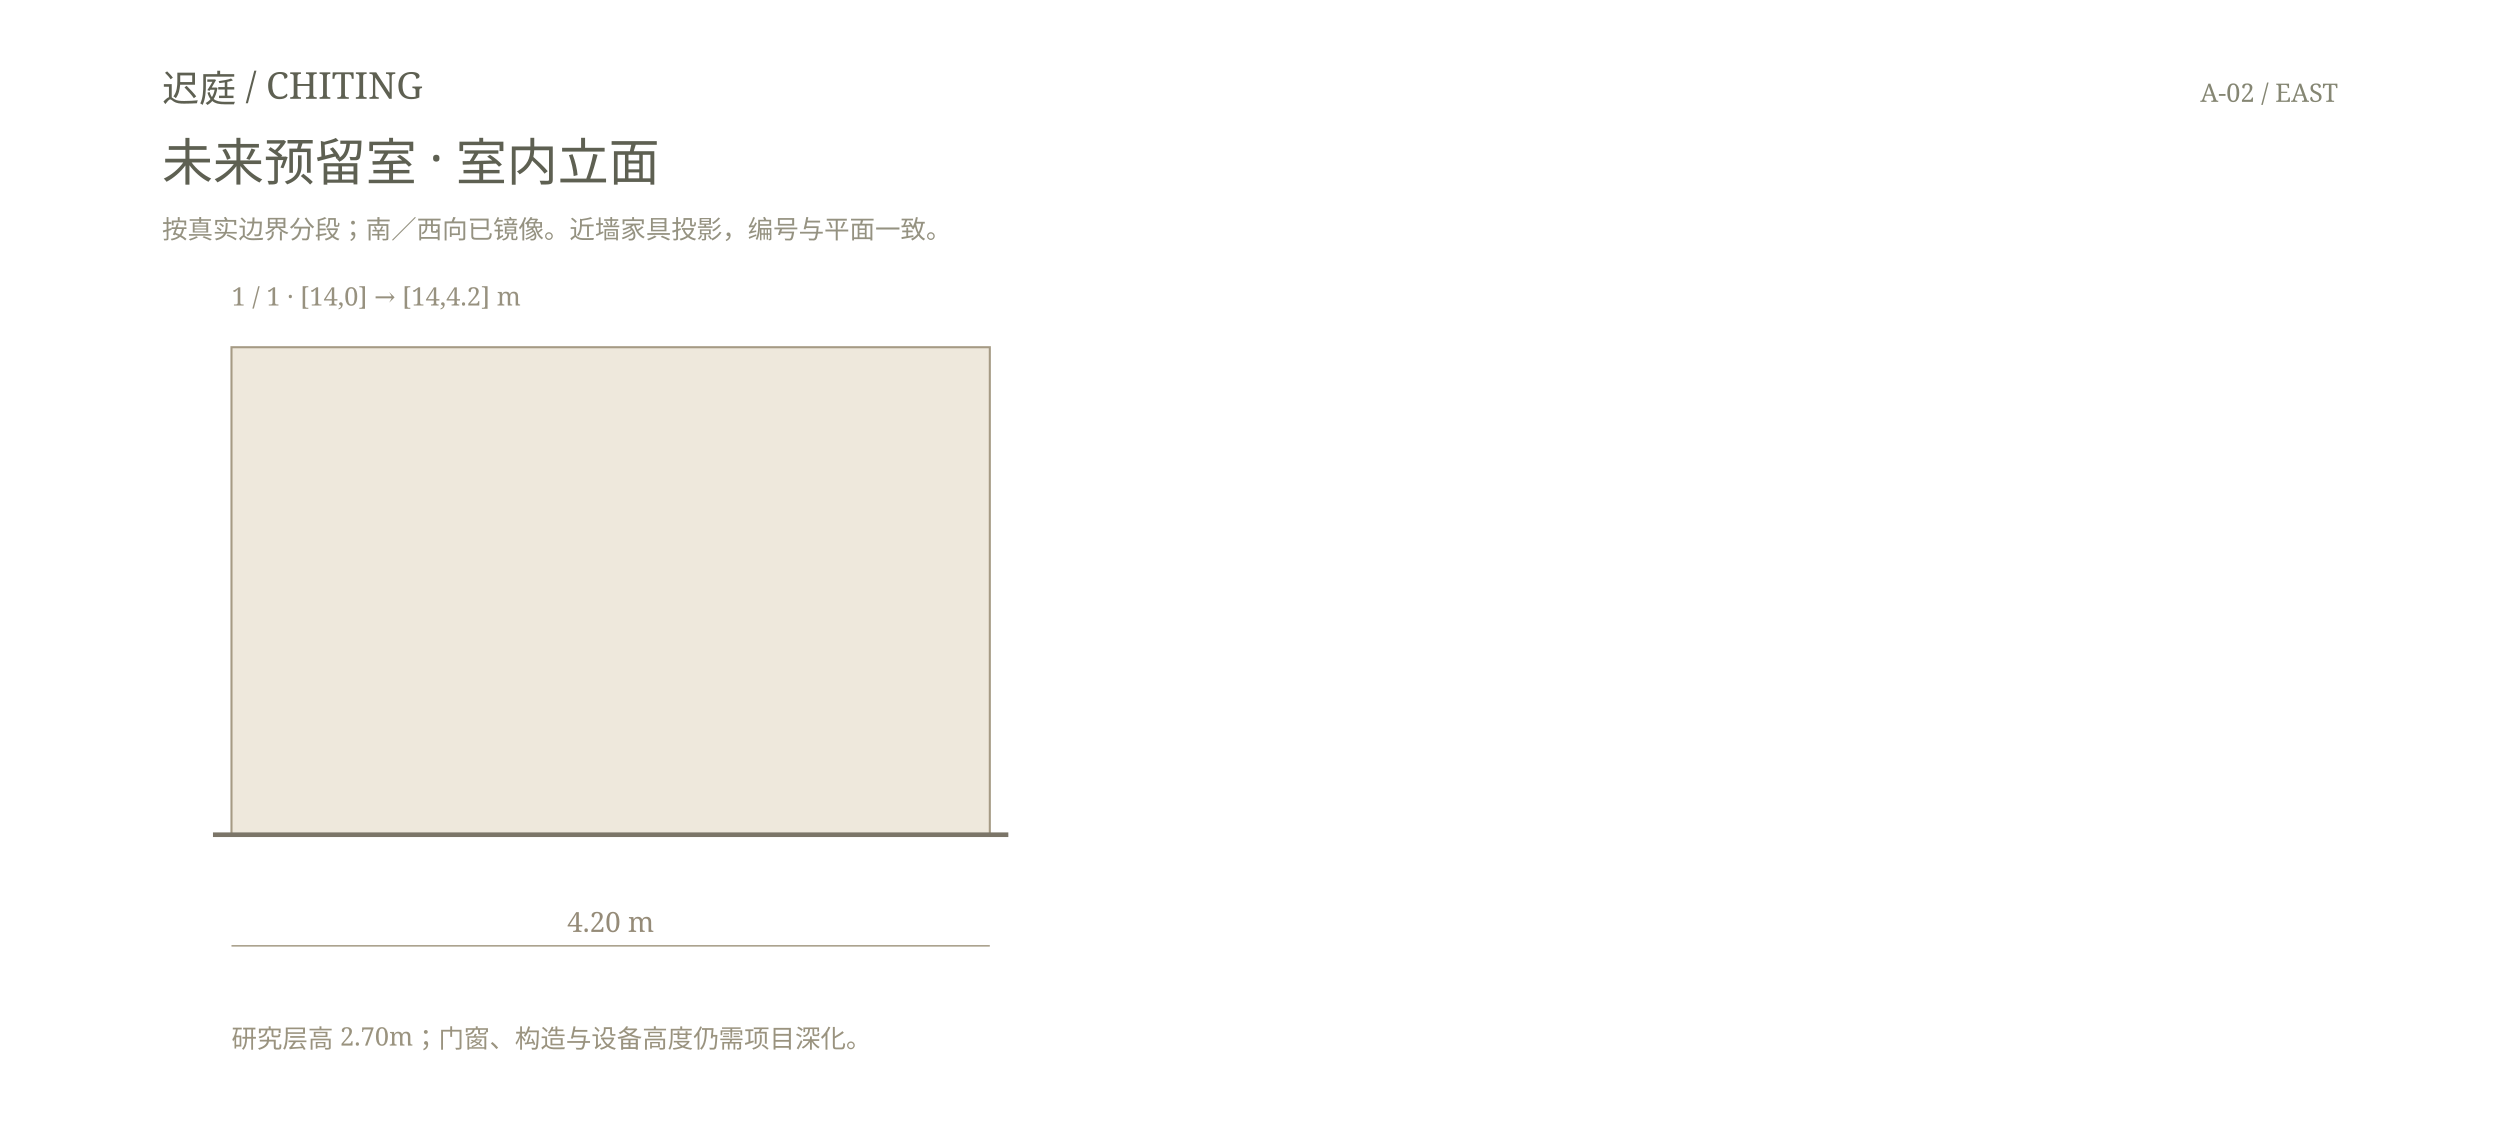
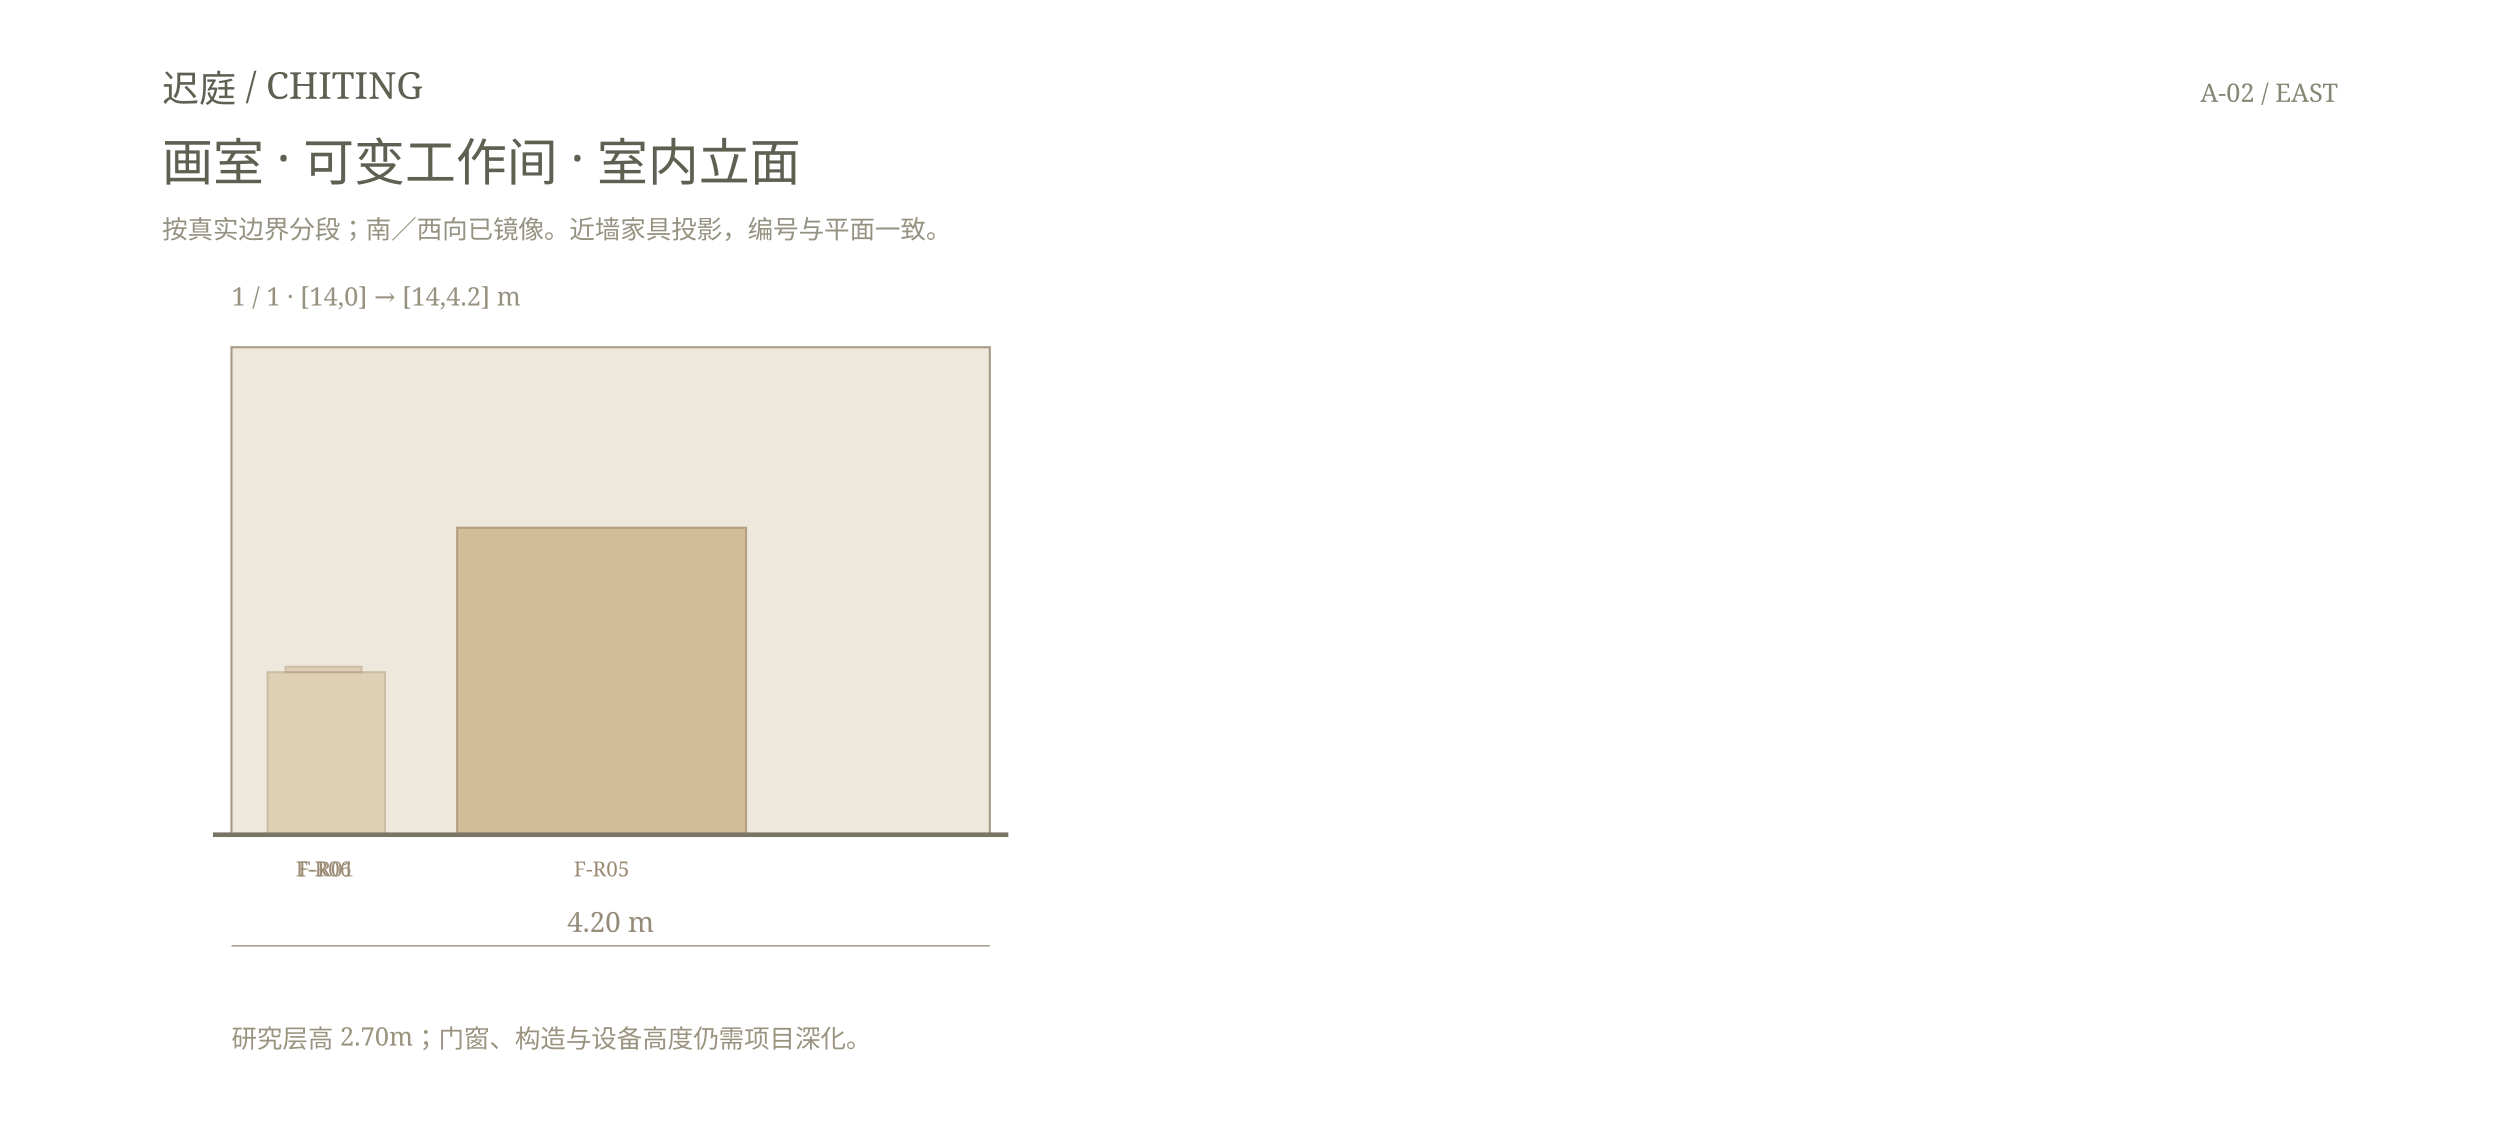
<svg xmlns="http://www.w3.org/2000/svg" viewBox="0 0 1080 488.6" role="img" aria-label="迟庭 · reserve east elevation" style="display:block;width:100%;height:auto;background:#f8f5ee;font-family:Georgia,'Songti SC','Noto Serif SC',serif">
  <defs>
    <marker id="route-arrow" viewBox="0 0 10 10" refX="8" refY="5" markerWidth="5" markerHeight="5" orient="auto-start-reverse">
      <path d="M0 1L9 5L0 9" fill="none" stroke="context-stroke" stroke-width="1.6" />
    </marker>
  </defs>
  <text x="70" y="44" font-size="16" fill="#5e6052">迟庭  /  CHITING</text>
  <text x="1010" y="44" font-size="11" fill="#858673" text-anchor="end">A-02 / EAST</text>
-   <text x="70" y="78" font-size="22" fill="#5e6052">未来预留室 · 室内立面</text>
+   <text x="70" y="78" font-size="22" fill="#5e6052">画室 · 可变工作间 · 室内立面</text>
  <text x="70" y="103" font-size="11" fill="#959281">按真实边界分段；南／西向已镜像。近墙家具投影，编号与平面一致。</text>
  <text x="100" y="132" font-size="11" fill="#97917f">1 / 1  ·  [14,0] → [14,4.2] m</text>
  <rect x="100" y="150" width="327.6" height="210.6" fill="#eee8dc" stroke="#a59a84" stroke-width=".9" />
+   <rect x="197.5" y="228" width="124.8" height="132.6" fill="#d3bd99" stroke="#b39e7e" stroke-width=".9" />
+   <text x="259.9" y="378.6" font-size="9" fill="#9b8c76" text-anchor="middle">F-R05</text>
+   <rect x="115.6" y="290.4" width="50.7" height="70.2" fill="#d3bd99" stroke="#b39e7e" stroke-width=".9" opacity=".58" />
+   <text x="140.95" y="378.6" font-size="9" fill="#9b8c76" text-anchor="middle">F-R01</text>
+   <rect x="123.4" y="288.06" width="32.76" height="2.34" fill="#d3bd99" stroke="#b39e7e" stroke-width=".9" opacity=".58" />
+   <text x="139.78" y="378.6" font-size="9" fill="#9b8c76" text-anchor="middle">F-R06</text>
  <line x1="92" y1="360.6" x2="435.6" y2="360.6" stroke="#7b7568" stroke-width="2" />
  <line x1="100" y1="408.6" x2="427.6" y2="408.6" stroke="#aaa18d" stroke-width="0.7" />
  <text x="263.8" y="402.6" font-size="12" fill="#958b78" text-anchor="middle">4.20 m</text>
  <text x="100" y="452.6" font-size="11" fill="#9a937f">研究层高 2.70m；门窗、构造与设备高度仍需项目深化。</text>
</svg>
